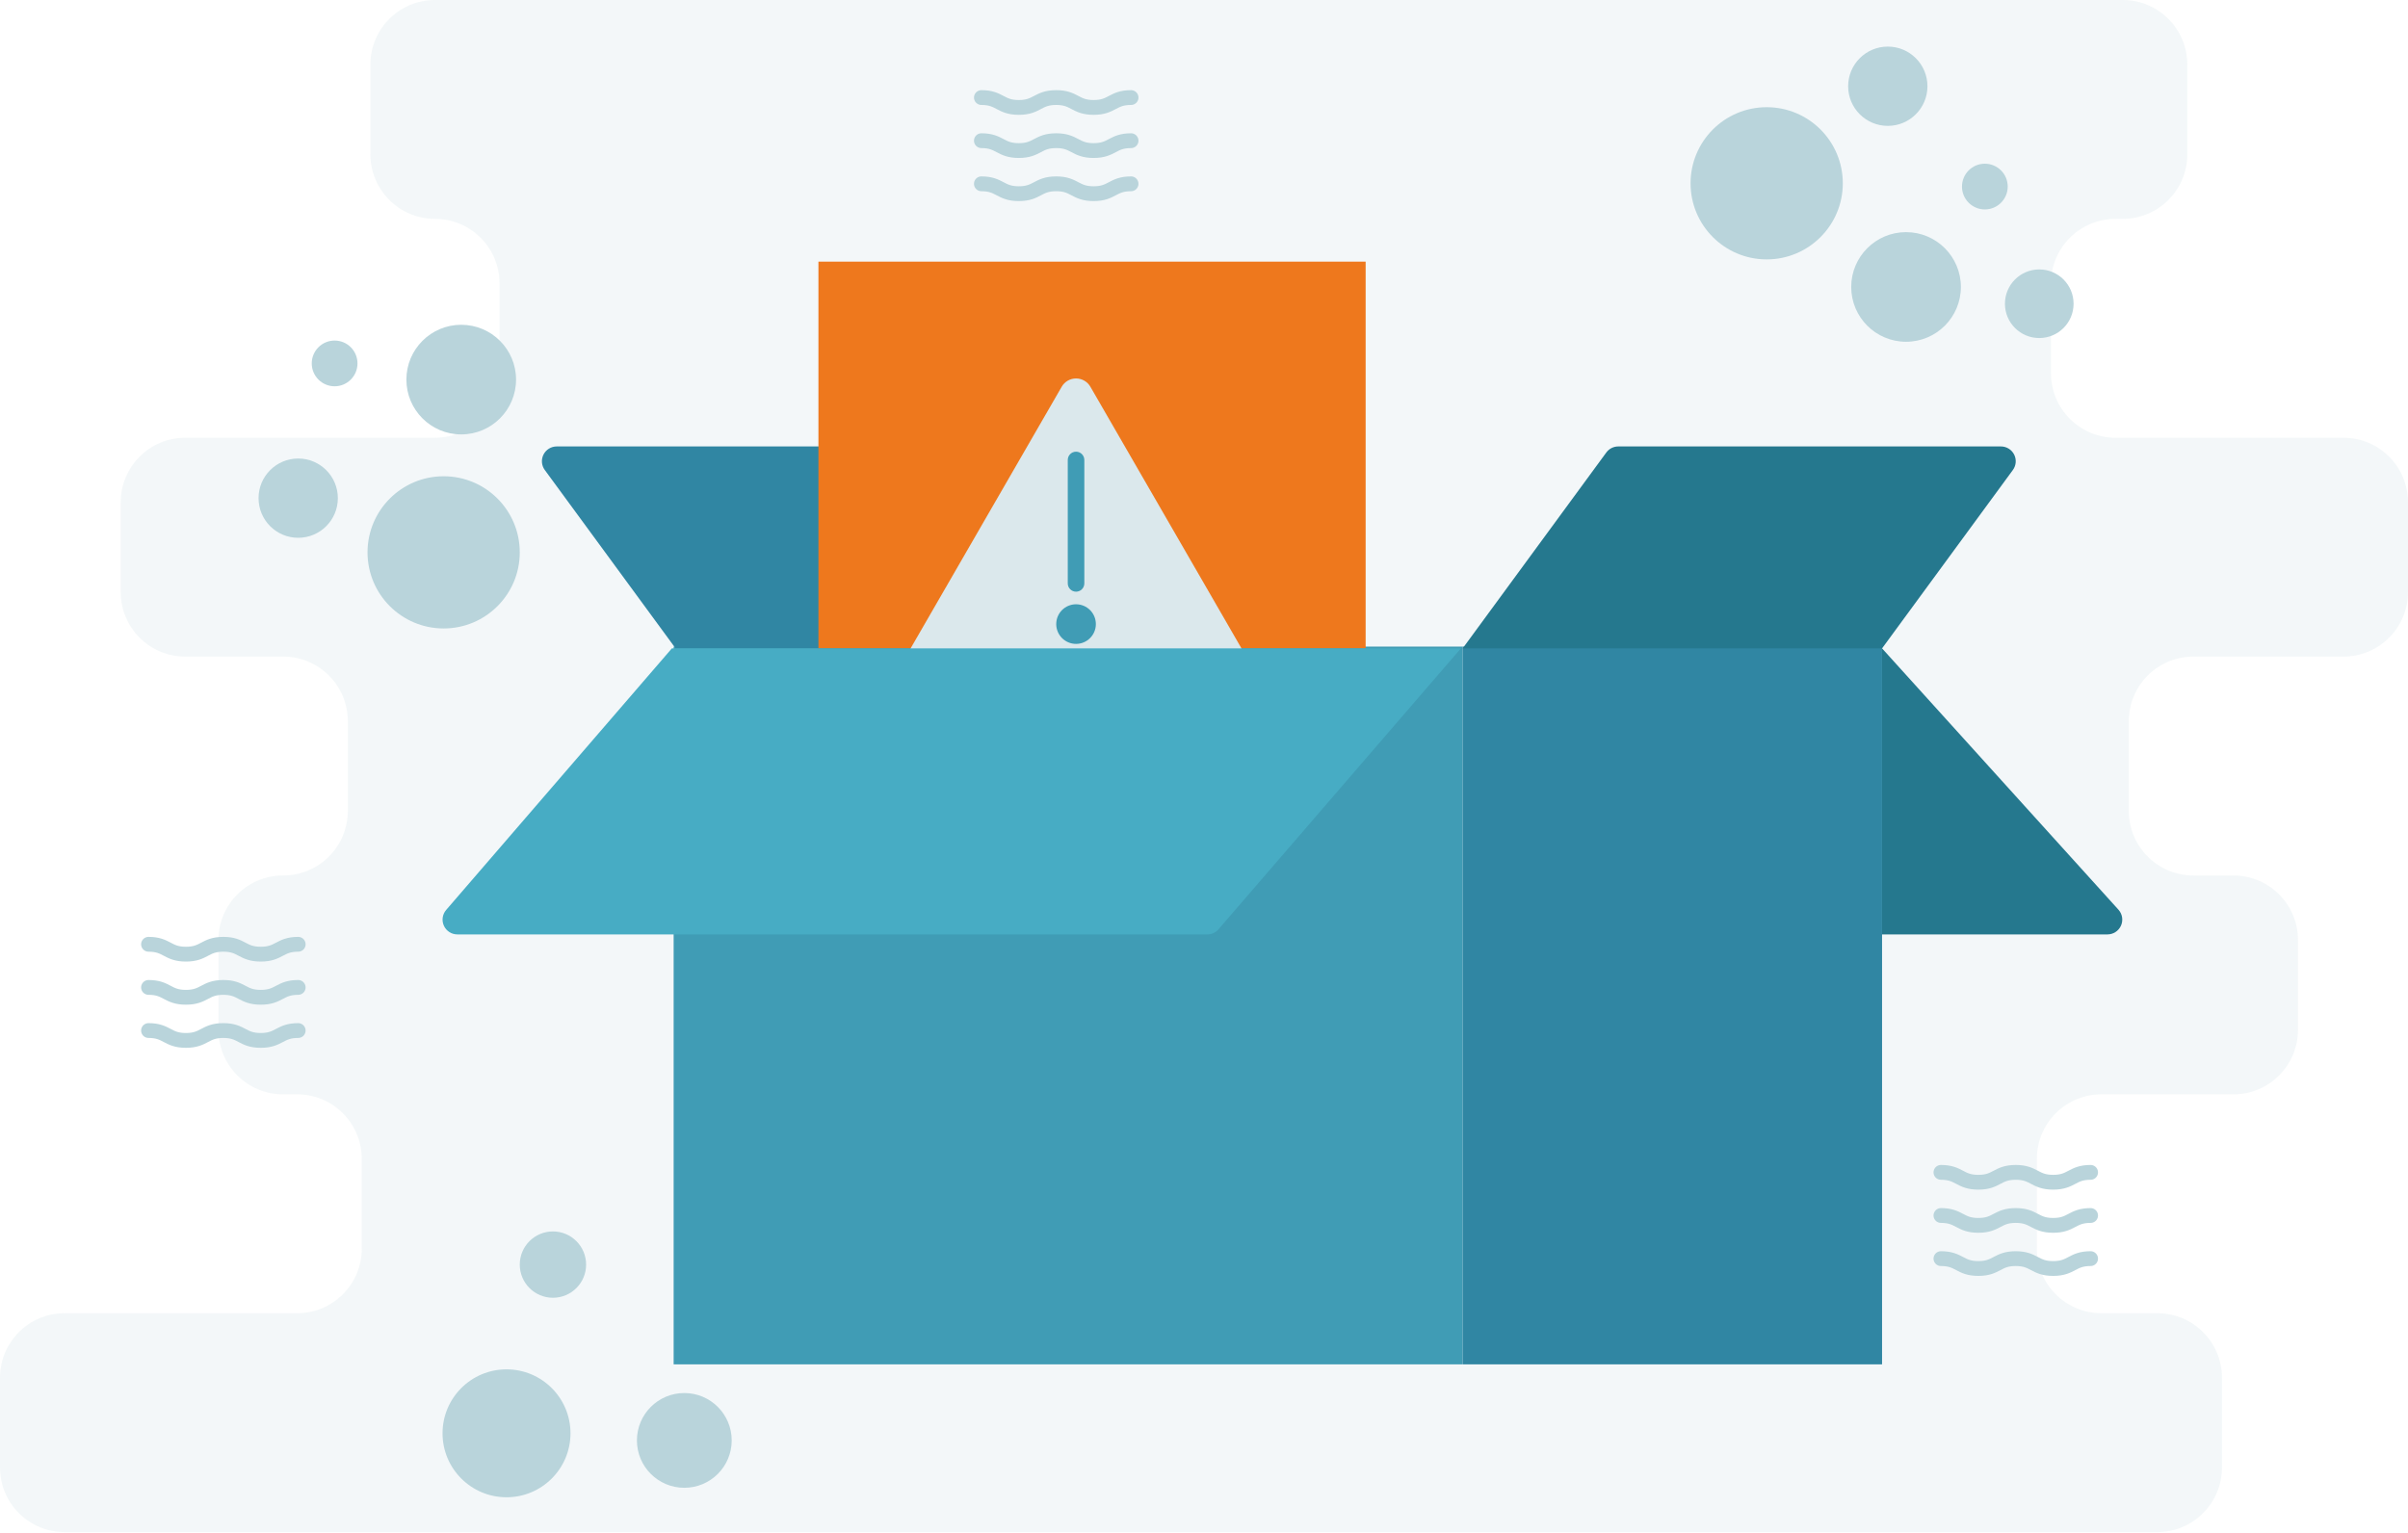
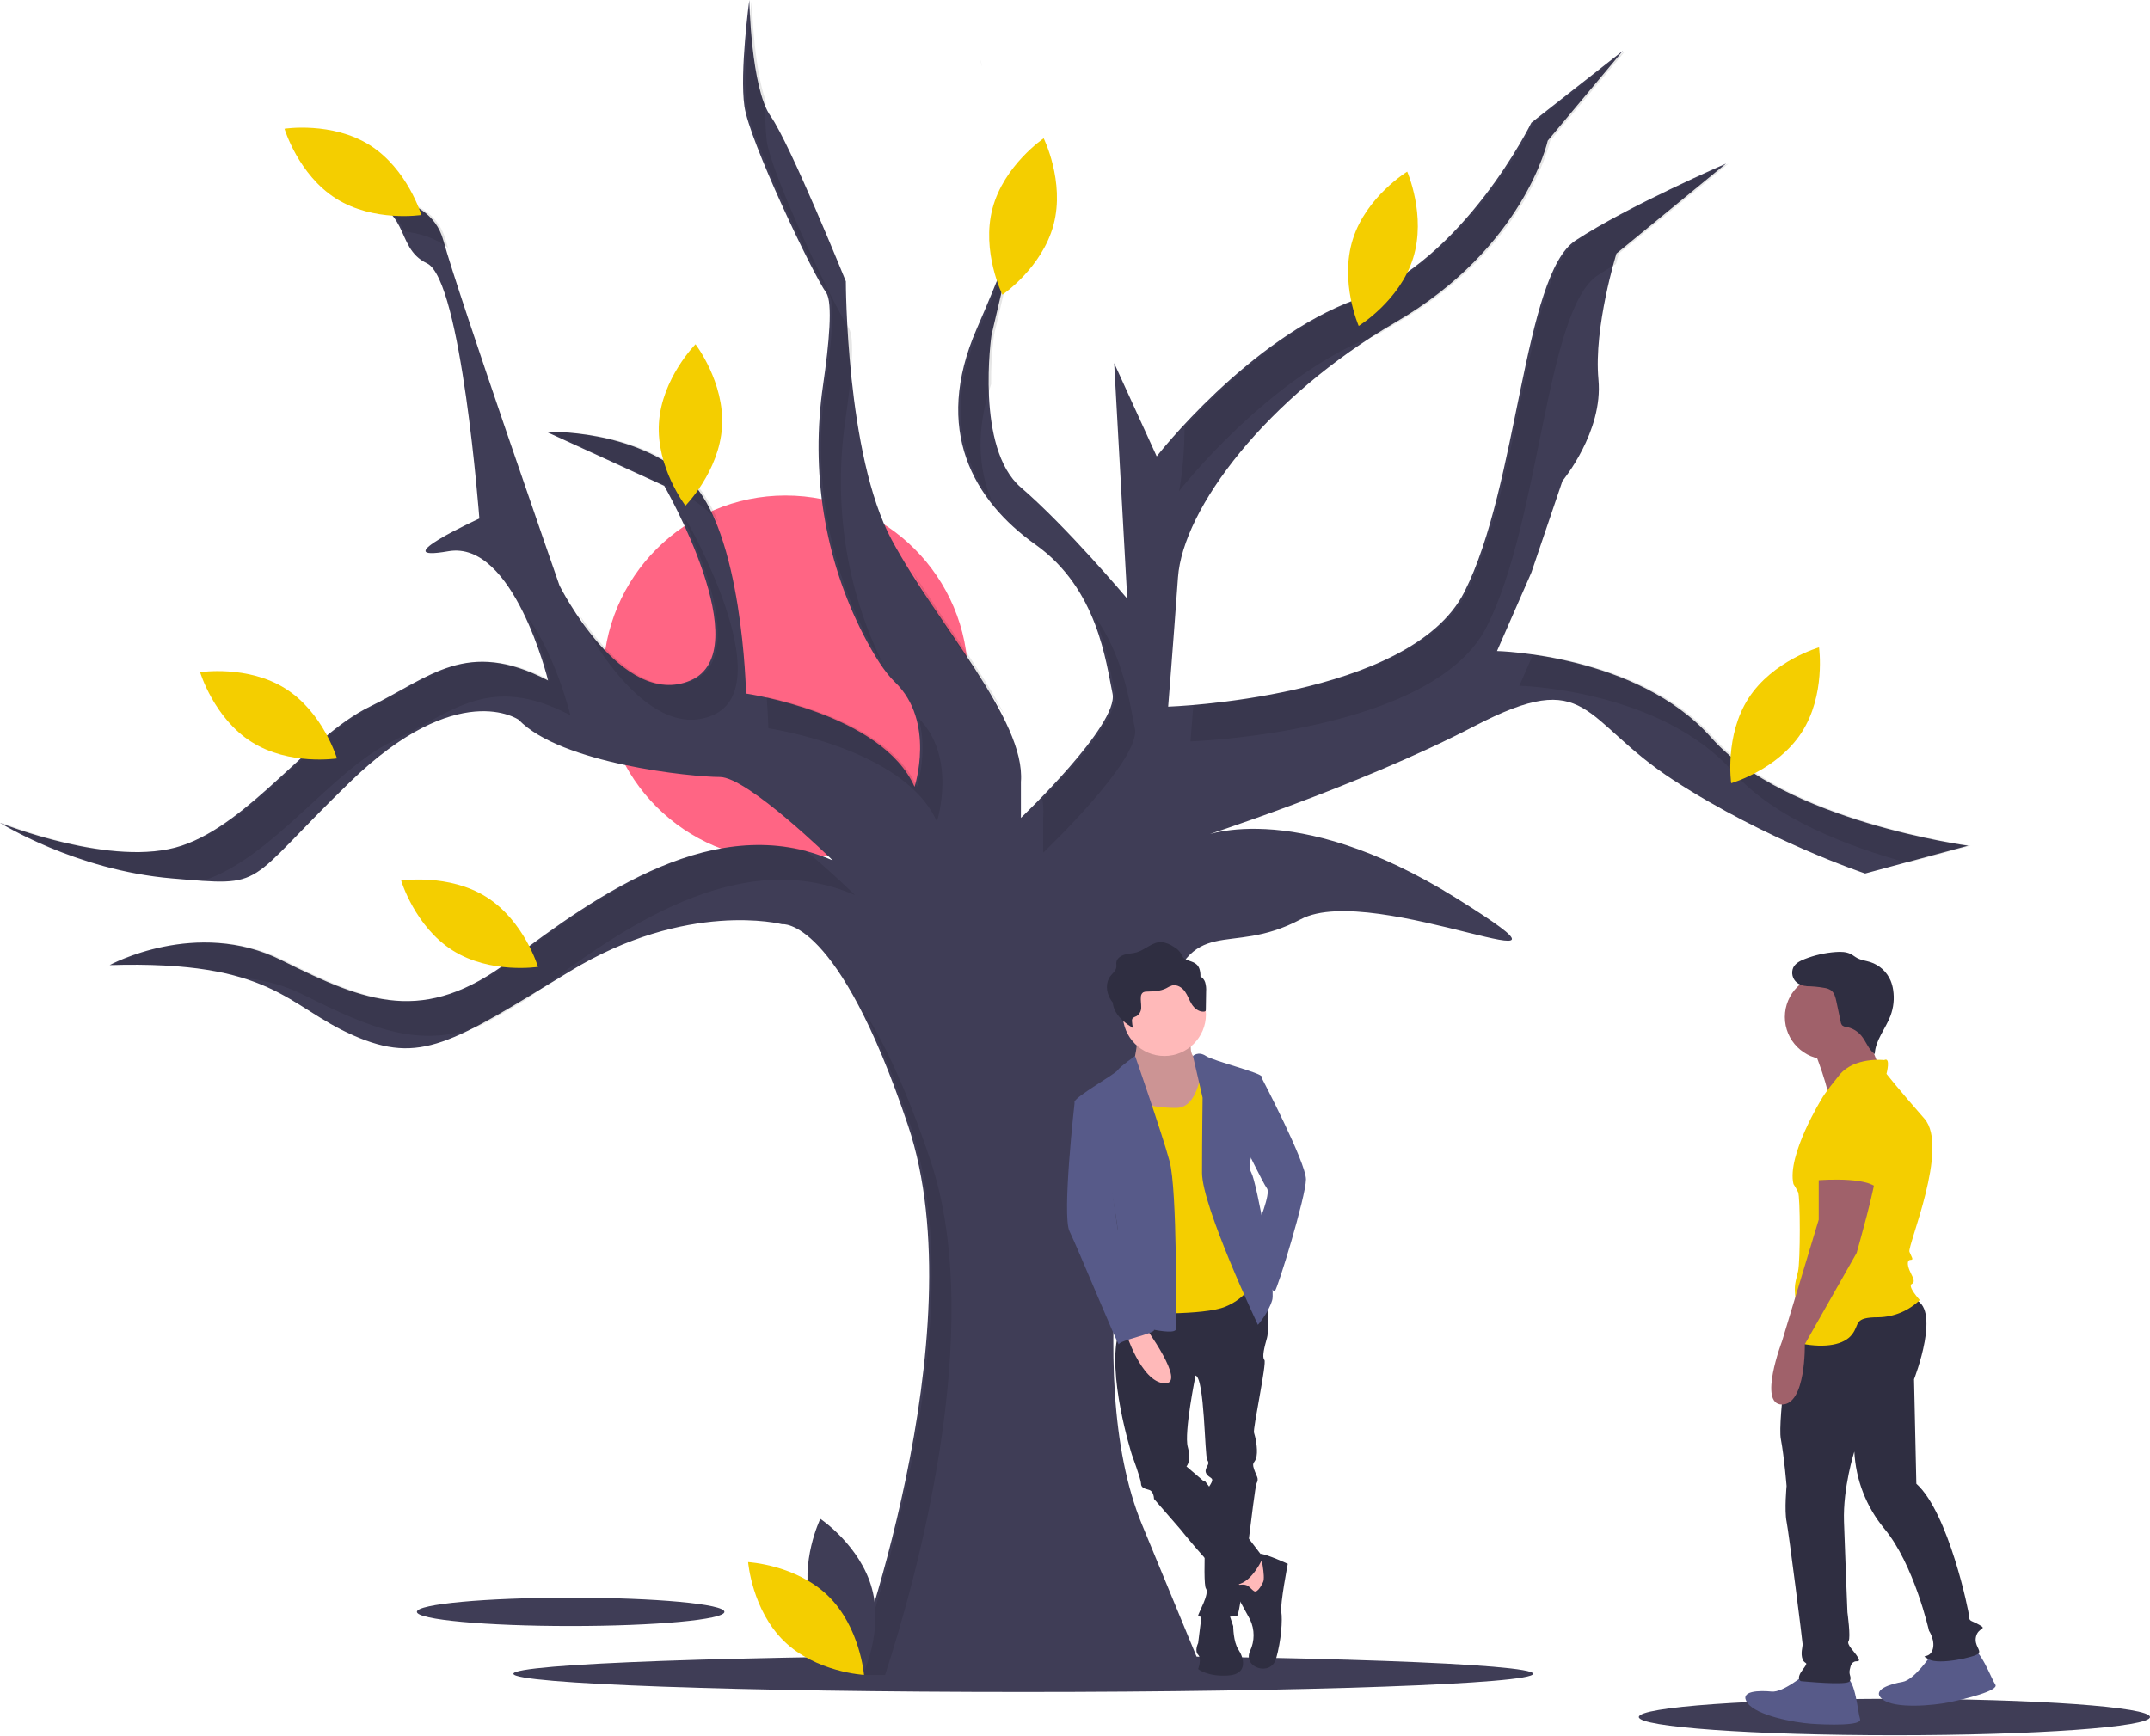
- <svg xmlns="http://www.w3.org/2000/svg" data-name="Layer 1" viewBox="0 0 487.808 310.451" version="1.1" id="svg50" width="487.808" height="310.451">
-   <defs id="defs54" />
-   <path fill="#dbe8ec" d="M 487.808,119.971 V 101.78 A 13.079,13.079 0 0 0 474.729,88.7 h -46.166 A 13.079,13.079 0 0 1 415.483,75.621 V 57.43 a 13.079,13.079 0 0 1 13.079,-13.079 h 1.458 A 13.079,13.079 0 0 0 443.1,31.271 V 13.079 A 13.079,13.079 0 0 0 430.02,0 H 88.113 A 13.079,13.079 0 0 0 75.034,13.079 v 18.191 a 13.079,13.079 0 0 0 13.079,13.079 v 0 a 13.079,13.079 0 0 1 13.079,13.079 V 75.621 A 13.079,13.079 0 0 1 88.113,88.7 H 37.534 A 13.079,13.079 0 0 0 24.454,101.78 v 18.191 a 13.079,13.079 0 0 0 13.079,13.079 h 19.847 a 13.079,13.079 0 0 1 13.079,13.079 v 18.191 a 13.079,13.079 0 0 1 -13.079,13.079 h -0.048 A 13.079,13.079 0 0 0 44.253,190.48 v 18.191 a 13.079,13.079 0 0 0 13.079,13.079 h 2.871 a 13.079,13.079 0 0 1 13.079,13.079 v 18.191 A 13.079,13.079 0 0 1 60.204,266.1 H 13.079 A 13.079,13.079 0 0 0 0,279.18 v 18.191 a 13.079,13.079 0 0 0 13.079,13.079 h 423.963 a 13.079,13.079 0 0 0 13.079,-13.079 v -18.191 a 13.079,13.079 0 0 0 -13.079,-13.079 h -11.341 a 13.079,13.079 0 0 1 -13.079,-13.079 v -18.191 a 13.079,13.079 0 0 1 13.079,-13.079 h 26.74 a 13.079,13.079 0 0 0 13.079,-13.079 V 190.48 A 13.079,13.079 0 0 0 452.442,177.4 h -8.112 A 13.079,13.079 0 0 1 431.251,164.321 v -18.191 a 13.079,13.079 0 0 1 13.079,-13.079 h 30.399 a 13.079,13.079 0 0 0 13.079,-13.079 z" id="path2" style="opacity:0.33" />
-   <rect width="159.84" height="145.44" x="136.465" y="131.022" fill="#409cb5" id="rect4" />
-   <rect width="84.96" height="145.44" x="296.305" y="131.022" fill="#3086a3" id="rect6" />
-   <path fill="#25788e" d="m 381.265,131.383 h -84.96 l 29.101,-39.694 a 3,3 0 0 1 2.419,-1.226 h 77.52 a 3,3 0 0 1 2.419,4.774 z" id="path8" />
-   <path fill="#3086a3" d="m 136.861,131.383 h 84.96 l -29.101,-39.694 a 3,3 0 0 0 -2.419,-1.226 H 112.78 a 3,3 0 0 0 -2.419,4.774 z" id="path10" />
-   <path fill="#25788e" d="m 429.197,184.383 -47.932,-53 v 0 57.96 h 45.66 a 3,3 0 0 0 2.271,-4.96 z" id="path12" />
-   <rect width="110.853" height="78.366" x="165.797" y="53.016" fill="#ee781d" id="rect14" />
-   <path fill="#dbe8ec" d="m 217.984,136.22 h -30.498 a 3.354,3.354 0 0 1 -2.905,-5.031 l 15.249,-26.412 15.249,-26.412 a 3.354,3.354 0 0 1 5.809,0 l 15.249,26.412 15.249,26.412 a 3.354,3.354 0 0 1 -2.905,5.031 z" id="path16" />
-   <rect width="3.356" height="28.368" x="216.306" y="91.526" fill="#409cb5" rx="1.678" id="rect18" />
-   <circle cx="-104.365" cy="229.384" r="4.014" fill="#409cb5" transform="rotate(-84.345)" id="circle20" />
-   <path fill="#47acc4" d="M 244.571,189.343 H 92.655 a 3,3 0 0 1 -2.272,-4.96 l 45.722,-53 h 159.84 l -49.102,56.92 a 3,3 0 0 1 -2.272,1.04 z" id="path22" />
-   <path fill="none" stroke="#b9d4db" stroke-linecap="round" stroke-miterlimit="10" stroke-width="3" d="m 393.191,237.56 c 3.79,0 3.79,2 7.579,2 3.788,0 3.788,-2 7.577,-2 3.791,0 3.791,2 7.582,2 3.791,0 3.791,-2 7.582,-2 m -30.321,8.739 c 3.79,0 3.79,2 7.579,2 3.788,0 3.788,-2 7.577,-2 3.791,0 3.791,2 7.582,2 3.791,0 3.791,-2 7.582,-2 m -30.321,8.739 c 3.79,0 3.79,2 7.579,2 3.788,0 3.788,-2 7.577,-2 3.791,0 3.791,2 7.582,2 3.791,0 3.791,-2 7.582,-2 M 30.088,191.343 c 3.79,0 3.79,2 7.579,2 3.788,0 3.788,-2 7.577,-2 3.791,0 3.791,2 7.582,2 3.791,0 3.791,-2 7.582,-2 m -30.321,8.739 c 3.79,0 3.79,2 7.579,2 3.788,0 3.788,-2 7.577,-2 3.791,0 3.791,2 7.582,2 3.791,0 3.791,-2 7.582,-2 m -30.321,8.739 c 3.79,0 3.79,2 7.579,2 3.788,0 3.788,-2 7.577,-2 3.791,0 3.791,2 7.582,2 3.791,0 3.791,-2 7.582,-2 M 198.809,19.768 c 3.79,0 3.79,2 7.579,2 3.788,0 3.788,-2 7.577,-2 3.791,0 3.791,2 7.582,2 3.791,0 3.791,-2 7.582,-2 m -30.321,8.739 c 3.79,0 3.79,2 7.579,2 3.788,0 3.788,-2 7.577,-2 3.791,0 3.791,2 7.582,2 3.791,0 3.791,-2 7.582,-2 m -30.321,8.739 c 3.79,0 3.79,2 7.579,2 3.788,0 3.788,-2 7.577,-2 3.791,0 3.791,2 7.582,2 3.791,0 3.791,-2 7.582,-2" id="path24" />
-   <circle cx="102.609" cy="290.435" r="12.96" fill="#b9d4db" id="circle26" />
-   <circle cx="112.013" cy="256.249" r="6.72" fill="#b9d4db" id="circle28" />
-   <circle cx="138.627" cy="291.875" r="9.6" fill="#b9d4db" id="circle30" />
-   <circle cx="89.873" cy="111.926" r="15.42" fill="#b9d4db" id="circle32" />
-   <circle cx="60.408" cy="100.943" r="8.032" fill="#b9d4db" id="circle34" />
-   <circle cx="67.786" cy="73.64" r="4.633" fill="#b9d4db" id="circle36" />
-   <circle cx="93.433" cy="76.918" r="11.107" fill="#b9d4db" id="circle38" />
-   <circle cx="357.892" cy="37.142" r="15.42" fill="#b9d4db" id="circle40" />
-   <circle cx="382.427" cy="17.474" r="8.032" fill="#b9d4db" id="circle42" />
-   <circle cx="413.109" cy="61.548" r="6.952" fill="#b9d4db" id="circle44" />
-   <circle cx="402.087" cy="37.805" r="4.633" fill="#b9d4db" id="circle46" />
-   <circle cx="386.124" cy="58.145" r="11.107" fill="#b9d4db" id="circle48" />
+ <svg xmlns="http://www.w3.org/2000/svg" data-name="Layer 1" width="1055.523" height="852.056" viewBox="0 0 1055.523 852.056">
+   <ellipse cx="502.363" cy="821.89" rx="250.304" ry="8.939" fill="#3f3d56" />
+   <circle cx="385.682" cy="332.888" r="89.563" fill="#ff6584" />
+   <ellipse cx="280.159" cy="791.481" rx="75.486" ry="6.958" fill="#3f3d56" />
+   <path d="M489.915,846.473s62.651-167.071,28.113-269.883-61.848-98.797-61.848-98.797-46.587-12.048-104.419,23.293-73.093,45.784-106.026,31.326-39.358-36.948-119.68-34.539c0,0,42.571-23.293,84.338-2.41s69.88,32.129,112.451,0S424.05,421.568,481.079,446.468c0,0-41.768-40.964-55.422-40.964s-77.913-6.426-98.797-28.113c0,0-29.719-20.884-82.732,30.523s-40.161,51.406-87.551,47.39S72.238,427.994,72.238,427.994s55.422,22.49,89.158,11.245,62.651-53.816,92.371-68.274,47.39-33.735,87.551-12.852c0,0-16.868-69.077-48.997-63.455s15.261-16.064,15.261-16.064-8.835-117.271-25.703-125.303-6.426-28.916-37.752-32.932c0,0,38.555-4.819,45.784,21.687s57.029,169.48,57.029,169.48,30.523,61.045,64.258,46.587-12.852-95.584-12.852-95.584L340.515,236.023s43.374-1.606,69.88,23.293,28.113,105.222,28.113,105.222,66.668,9.639,82.732,45.784c0,0,10.442-32.129-9.639-51.406-5.02-4.819-10.291-13.203-15.374-23.068-19.438-37.724-26.032-80.726-19.917-122.721,2.992-20.55,4.834-40.644,1.556-45.378-7.229-10.442-37.752-74.7-40.161-91.568s2.41-52.21,2.41-52.21.803,43.374,10.442,57.029,36.948,81.126,36.948,81.126,0,85.142,22.49,126.909,65.864,88.355,63.455,118.877v17.671s48.193-45.784,44.981-61.045-7.229-51.406-37.752-73.093S530.076,235.22,551.763,185.42s21.687-58.635,21.687-58.635l-14.458,61.848s-8.032,55.422,14.458,74.7,52.21,54.619,52.21,54.619l-6.426-115.664,20.884,45.784s44.981-57.832,97.993-77.109S824.056,84.214,824.056,84.214l44.981-35.342L832.088,93.049s-11.245,52.21-74.7,89.158S652.969,273.775,650.559,307.51,645.74,370.965,645.74,370.965s118.877-4.016,145.383-56.226,28.916-155.825,54.619-172.693,73.897-37.752,73.897-37.752l-53.816,44.177s-11.245,36.145-8.835,61.848S839.317,260.12,839.317,260.12l-15.261,44.981L807.188,343.655s69.077,1.606,105.222,42.571,126.106,53.013,126.106,53.013l-50.603,13.655S939.72,436.829,893.936,407.11s-40.964-56.226-97.993-26.506-134.942,54.619-134.942,54.619S705.982,414.339,787.107,464.942s-40.161-8.835-76.306,10.442-53.013-4.819-67.471,43.374-40.964,179.922-10.442,253.819l30.523,73.897Z" transform="translate(-72.23827 -23.97221)" fill="#3f3d56" />
+   <path d="M792.342,314.739c-21.535,42.417-104.038,53.024-134.23,55.51-.847,10.889-1.405,17.775-1.405,17.775S775.584,384.008,802.09,331.798s28.916-155.825,54.619-172.693c2.726-1.789,5.707-3.623,8.854-5.473.883-3.242,1.478-5.161,1.478-5.161l53.816-44.177s-48.193,20.884-73.897,37.751S818.848,262.53,792.342,314.739Z" transform="translate(-72.23827 -23.97221)" opacity="0.1" />
+   <path d="M653.826,233.593c-.175,19.776-2.742,31.538-2.742,31.538s44.962-57.807,97.96-77.097c3.132-1.982,6.31-3.933,9.562-5.826,63.455-36.948,74.7-89.158,74.7-89.158l36.948-44.177L825.274,84.214s-32.932,67.471-85.945,86.748C703.193,184.102,670.796,215.152,653.826,233.593Z" transform="translate(-72.23827 -23.97221)" opacity="0.1" />
+   <path d="M584.416,424.972v17.671s48.193-45.784,44.98-61.045c-2.457-11.671-5.399-35.552-20.292-55.844,6.713,15.335,8.757,30.293,10.544,38.785,2.304,10.944-21.825,37.581-35.663,51.778A36.63,36.63,0,0,1,584.416,424.972Z" transform="translate(-72.23827 -23.97221)" opacity="0.1" />
+   <path d="M519.769,303.705c.382.814.775,1.615,1.192,2.39,12.317,22.875,30.887,47.19,44.781,69.525C554.513,353.502,534.972,328.209,519.769,303.705Z" transform="translate(-72.23827 -23.97221)" opacity="0.1" />
+   <path d="M558.928,269.509c-6.477-15.871-7.544-34.755-.103-56.884a173.592,173.592,0,0,1,1.385-23.992l12.648-54.103c-2.332,7.802-7.667,22.854-19.877,50.89C537.525,220.913,543.293,248.648,558.928,269.509Z" transform="translate(-72.23827 -23.97221)" opacity="0.1" />
+   <path d="M913.629,386.226c-25.067-28.409-65.966-37.887-88.686-41.029l-6.789,15.517s69.077,1.607,105.222,42.571c20.044,22.717,56.633,36.537,85.257,44.346l31.101-8.392S949.774,427.191,913.629,386.226Z" transform="translate(-72.23827 -23.97221)" opacity="0.1" />
+   <path d="M422.165,375.172c33.735-14.458-12.851-95.584-12.851-95.584l-1.274-.584c11.614,24.505,28.459,68.788,4.378,79.109-22.533,9.657-43.63-14.369-55.158-31.391.419,1.204.648,1.863.648,1.863S388.43,389.63,422.165,375.172Z" transform="translate(-72.23827 -23.97221)" opacity="0.1" />
+   <path d="M532.207,427.382s10.165-31.334-8.931-50.68c4.683,16.666-.817,33.62-.817,33.62-12.427-27.961-55.128-40.057-73.832-44.103.725,9.309.848,15.378.848,15.378S516.142,391.237,532.207,427.382Z" transform="translate(-72.23827 -23.97221)" opacity="0.1" />
+   <path d="M572.858,134.53c1.81-6.056,1.811-7.745,1.811-7.745Z" transform="translate(-72.23827 -23.97221)" opacity="0.1" />
+   <path d="M171.875,456.452c.162-.052.326-.1.487-.153,33.735-11.245,62.652-53.816,92.371-68.274s47.39-33.735,87.551-12.852c0,0-7.026-28.76-20.641-47.654a187.391,187.391,0,0,1,10.893,30.595c-40.161-20.884-57.832-1.606-87.551,12.852-29.719,14.458-58.635,57.029-92.371,68.274s-89.158-11.245-89.158-11.245,36.948,23.294,84.339,27.31C163.216,455.763,167.842,456.168,171.875,456.452Z" transform="translate(-72.23827 -23.97221)" opacity="0.1" />
+   <path d="M506.749,846.473c14.717-45.116,50.111-169.874,22.245-252.824-12.034-35.823-23.189-58.666-32.618-73.239,7.052,13.795,14.762,32.043,22.87,56.18C553.785,679.403,491.133,846.473,491.133,846.473Z" transform="translate(-72.23827 -23.97221)" opacity="0.1" />
+   <path d="M193.068,504.335a81.993,81.993,0,0,1,28.292,8.189c32.987,16.493,57.462,26.953,87.263,14.805,6.789-3.586,14.382-8.024,23.139-13.308.683-.498,1.359-.976,2.049-1.497,42.571-32.129,101.206-73.897,158.235-48.997,0,0-11.526-11.301-24.446-22.032-52.271-12.823-104.618,24.596-143.537,53.969-42.571,32.129-70.684,20.884-112.451,0s-84.338,2.41-84.338,2.41C158.307,496.943,178.305,499.731,193.068,504.335Z" transform="translate(-72.23827 -23.97221)" opacity="0.1" />
+   <path d="M274.597,145.494a21.012,21.012,0,0,0,3.303,4.223A23.705,23.705,0,0,0,274.597,145.494Z" transform="translate(-72.23827 -23.97221)" opacity="0.1" />
+   <path d="M421.362,276.376a39.108,39.108,0,0,1,3.482,3.754c-3.519-8.458-7.864-15.772-13.23-20.814-26.506-24.9-69.88-23.294-69.88-23.294l54.396,24.931A77.68,77.68,0,0,1,421.362,276.376Z" transform="translate(-72.23827 -23.97221)" opacity="0.1" />
+   <path d="M479.085,167.749c3.278,4.735,1.436,24.828-1.556,45.378-6.115,41.995.479,84.997,19.917,122.721a142.934,142.934,0,0,0,8.559,14.692c-18.509-37.151-24.715-79.234-18.728-120.354,2.992-20.55,4.834-40.644,1.556-45.378-7.229-10.442-37.751-74.7-40.161-91.568a116.894,116.894,0,0,1-.503-19.709c-6.239-17.703-6.835-49.559-6.835-49.559s-4.819,35.342-2.41,52.21S471.856,157.307,479.085,167.749Z" transform="translate(-72.23827 -23.97221)" opacity="0.1" />
+   <path d="M554.439,56.707a22.985,22.985,0,0,0-1.458-4.621S553.599,53.819,554.439,56.707Z" transform="translate(-72.23827 -23.97221)" opacity="0.1" />
+   <path d="M270.737,137.602c7.079.867,15.222,3.039,21.433,8.076-.405-1.37-.759-2.599-1.04-3.631-7.229-26.506-45.784-21.687-45.784-21.687C262.77,122.593,267.27,130.045,270.737,137.602Z" transform="translate(-72.23827 -23.97221)" opacity="0.1" />
+   <path d="M470.376,812.154c5.727,21.17,25.343,34.282,25.343,34.282s10.331-21.212,4.604-42.383-25.343-34.282-25.343-34.282S464.649,790.984,470.376,812.154Z" transform="translate(-72.23827 -23.97221)" fill="#3f3d56" />
+   <path d="M478.791,807.604c15.715,15.298,17.634,38.814,17.634,38.814s-23.559-1.286-39.274-16.584-17.634-38.814-17.634-38.814S463.076,792.306,478.791,807.604Z" transform="translate(-72.23827 -23.97221)" fill="#f4ce00" />
+   <path d="M426.705,233.613C425.339,255.501,408.75,272.279,408.75,272.279s-14.374-18.71-13.008-40.599,17.955-38.667,17.955-38.667S428.071,211.724,426.705,233.613Z" transform="translate(-72.23827 -23.97221)" fill="#f4ce00" />
+   <path d="M253.779,95.237c18.552,11.696,25.319,34.3,25.319,34.3s-23.312,3.64-41.864-8.056-25.319-34.3-25.319-34.3S235.227,83.541,253.779,95.237Z" transform="translate(-72.23827 -23.97221)" fill="#f4ce00" />
+   <path d="M212.35,362.09C230.902,373.787,237.668,396.39,237.668,396.39s-23.312,3.64-41.864-8.056-25.319-34.3-25.319-34.3S193.798,350.394,212.35,362.09Z" transform="translate(-72.23827 -23.97221)" fill="#f4ce00" />
+   <path d="M311.049,464.445c18.552,11.696,25.319,34.3,25.319,34.3s-23.312,3.64-41.864-8.056-25.319-34.3-25.319-34.3S292.497,452.749,311.049,464.445Z" transform="translate(-72.23827 -23.97221)" fill="#f4ce00" />
+   <path d="M589.502,134.249c-5.595,21.206-25.129,34.439-25.129,34.439s-10.463-21.148-4.868-42.353,25.129-34.439,25.129-34.439S595.097,113.043,589.502,134.249Z" transform="translate(-72.23827 -23.97221)" fill="#f4ce00" />
+   <path d="M765.986,150.783c-6.576,20.922-26.704,33.232-26.704,33.232s-9.467-21.612-2.892-42.534,26.704-33.232,26.704-33.232S772.562,129.861,765.986,150.783Z" transform="translate(-72.23827 -23.97221)" fill="#f4ce00" />
+   <path d="M956.737,383.637c-11.912,18.414-34.592,24.917-34.592,24.917s-3.368-23.353,8.543-41.767,34.592-24.917,34.592-24.917S968.648,365.222,956.737,383.637Z" transform="translate(-72.23827 -23.97221)" fill="#f4ce00" />
+   <path d="M657.273,534.211s-1.913,7.015,1.913,9.567,5.102,14.669,5.102,14.669L656.636,579.493l-20.409,3.827-7.653-14.669V546.967s2.551-10.842,1.913-14.031S657.273,534.211,657.273,534.211Z" transform="translate(-72.23827 -23.97221)" fill="#ffb9b9" />
+   <path d="M657.273,534.211s-1.913,7.015,1.913,9.567,5.102,14.669,5.102,14.669L656.636,579.493l-20.409,3.827-7.653-14.669V546.967s2.551-10.842,1.913-14.031S657.273,534.211,657.273,534.211Z" transform="translate(-72.23827 -23.97221)" opacity="0.2" />
+   <path d="M677.682,654.75l16.582,3.189s1.276,18.495,0,22.96-2.551,9.567-1.276,10.842-5.74,33.802-5.102,35.715,1.913,7.653,1.276,11.48-2.551,2.551-1.276,6.378,2.551,4.464,1.276,7.015-7.653,64.415-9.567,65.053-19.133,1.276-19.133,0,5.74-10.842,3.827-13.393.638-45.92.638-47.833,3.827-5.102,1.913-6.378-3.189-2.551-2.551-4.464,1.913-2.551.638-4.464-1.276-40.18-5.74-41.455c0,0-5.74,28.062-3.827,35.077s-.638,9.567-.638,9.567l8.929,7.653-12.118,22.96L638.778,759.982s0-3.827-2.551-4.464-3.827-1.276-3.827-3.189-4.464-14.031-4.464-14.031-12.755-40.18-6.378-60.588,8.835-19.733,8.835-19.733Z" transform="translate(-72.23827 -23.97221)" fill="#2f2e41" />
+   <polygon points="615.648 762.797 622.664 770.45 620.113 791.496 614.373 791.496 605.444 771.725 615.648 762.797" fill="#ffb9b9" />
+   <path d="M692.351,800.8s-2.551,5.74-4.464,4.464-2.548-3.189-5.419-3.189-5.423.638-4.785,1.913,8.291,15.307,8.291,15.307a18.028,18.028,0,0,1,0,15.307c-3.827,8.291,10.204,12.755,12.755,3.827s3.189-19.133,2.551-22.96,3.189-23.598,3.189-23.598-10.303-4.75-13.443-4.926C691.026,786.945,693.626,798.249,692.351,800.8Z" transform="translate(-72.23827 -23.97221)" fill="#2f2e41" />
+   <path d="M675.131,814.831l2.551,7.653s0,7.653,2.551,11.48,5.102,12.118-5.102,12.755-14.669-3.189-14.669-3.189,1.913-5.102,0-7.015,0-5.74,0-5.74l1.913-15.307Z" transform="translate(-72.23827 -23.97221)" fill="#2f2e41" />
+   <path d="M657.911,751.054h5.74l28.7,37.629s-5.102,12.118-12.755,13.393c0,0-1.276-.638-7.015-4.464s-21.046-22.96-21.046-22.96L649.62,763.809Z" transform="translate(-72.23827 -23.97221)" fill="#2f2e41" />
+   <circle cx="571.642" cy="498.121" r="20.409" fill="#ffb9b9" />
+   <path d="M668.753,548.242l-6.378-2.551s-.638,22.322-12.755,22.322-24.873-3.189-24.873-9.567-10.204,11.48-10.204,11.48,9.567,63.777,8.929,64.415,7.015,34.44,7.015,34.44,32.526,1.276,43.368-3.189,14.031-12.755,14.031-12.755l-4.464-56.124-8.929-43.368Z" transform="translate(-72.23827 -23.97221)" fill="#f4ce00" />
+   <path d="M657.915,542.502s2.547-2.551,6.374,0,27.424,8.291,27.424,10.204v24.235s.638,3.827-1.276,6.378-6.378,12.118-3.827,16.582,12.118,56.124,10.204,62.502-7.015,12.118-7.015,12.118-27.424-58.037-27.424-74.619.266-36.925.266-36.925Z" transform="translate(-72.23827 -23.97221)" fill="#575a89" />
+   <path d="M685.973,553.344h5.74s21.684,41.455,21.684,49.746-14.031,54.211-15.307,54.848-5.102-7.015-5.102-7.015l-3.189-25.511s6.378-15.307,4.464-17.858-11.48-22.322-11.48-22.322Z" transform="translate(-72.23827 -23.97221)" fill="#575a89" />
+   <path d="M629.517,542.502s-7.321,5.102-8.596,7.015-20.409,12.755-21.046,15.307,14.669,24.235,14.669,24.235,6.378,35.715,6.378,38.266,2.551,45.92,2.551,45.92,26.149,7.653,26.149,3.189.638-68.242-3.189-82.273S629.517,542.502,629.517,542.502Z" transform="translate(-72.23827 -23.97221)" fill="#575a89" />
+   <path d="M633.676,674.521s21.684,29.337,10.204,28.7-19.133-25.511-19.133-25.511Z" transform="translate(-72.23827 -23.97221)" fill="#ffb9b9" />
+   <path d="M607.527,562.911l-7.653,1.913s-6.378,56.124-2.551,63.777,24.235,57.399,24.235,55.486,17.953-5.324,17.268-7.126-4.512-9.456-5.788-12.007-3.189-5.74-2.551-8.929-7.015-16.838-7.015-16.838-1.913-8.035-2.551-11.862-6.378-45.92-6.378-45.92Z" transform="translate(-72.23827 -23.97221)" fill="#575a89" />
+   <path d="M663.891,506.295a5.071,5.071,0,0,0-2.309-2.837,10.867,10.867,0,0,0-.488-3.744c-1.27-3.535-4.28-3.332-7.119-4.895-1.232-.678-1.156-1.277-1.797-2.391a9.154,9.154,0,0,0-3.633-3.489,13.511,13.511,0,0,0-5.9-2.356c-4.529-.291-8.001,3.719-12.33,5.006-1.908.567-3.958.591-5.876,1.127s-3.832,1.817-4.118,3.68c-.132.861.101,1.743-.033,2.604-.266,1.71-1.86,2.907-2.927,4.314-2.359,3.11-2.089,7.504-.203,10.887a15.221,15.221,0,0,0,1.361,2.004,11.795,11.795,0,0,0,1.436,4.578c1.887,3.384,5.133,5.912,8.525,8.013a17.896,17.896,0,0,1-.503-3.417,2.23,2.23,0,0,1,.154-1.132c.378-.743,1.376-.941,2.137-1.348a4.982,4.982,0,0,0,2.24-4.414c.046-1.706-.338-3.414-.149-5.111a2.73,2.73,0,0,1,1.016-2.054,3.685,3.685,0,0,1,1.915-.43c3.229-.124,6.603-.18,9.452-1.617a14.363,14.363,0,0,1,2.942-1.401c2.421-.594,4.895,1.003,6.29,2.957s2.091,4.28,3.378,6.3,3.511,3.82,6,3.58a1.024,1.024,0,0,0,.743-.311.998.998,0,0,0,.137-.596l.139-8.954A12.775,12.775,0,0,0,663.891,506.295Z" transform="translate(-72.23827 -23.97221)" fill="#2f2e41" />
+   <ellipse cx="930.046" cy="843.116" rx="125.477" ry="8.939" fill="#3f3d56" />
+   <path d="M958.366,846.137s-10.712,9.021-16.35,8.457-16.35-.564-11.84,5.638,23.116,9.585,31.009,10.149,25.371,1.128,24.244-2.255-2.255-19.169-6.766-20.297S958.366,846.137,958.366,846.137Z" transform="translate(-72.23827 -23.97221)" fill="#575a89" />
+   <path d="M1019.848,837.28s-7.894,11.568-13.476,12.54-15.9,3.851-9.889,8.613,24.842,3.019,32.596,1.441,24.741-5.733,22.746-8.688-7.324-17.858-11.972-17.732S1019.848,837.28,1019.848,837.28Z" transform="translate(-72.23827 -23.97221)" fill="#575a89" />
+   <path d="M952.09,671.841s-7.256,49.694-5.565,58.715,2.819,23.116,2.819,23.116-1.128,11.84,0,17.478,7.893,59.2,7.893,60.327-1.128,4.51,0,7.329,3.383.564,0,5.074-1.128,5.638-.564,5.638,22.552,2.255,23.68,0-.564-2.819,0-5.638,1.128-3.383,2.255-3.947,3.383.564,1.691-2.255-5.638-6.202-4.51-7.893-.564-14.095-.564-14.095-1.128-27.626-1.691-44.541,5.074-34.392,5.074-34.392a64.508,64.508,0,0,0,14.659,37.775c14.659,17.478,21.988,50.179,21.988,50.179s3.383,5.074,1.691,9.585-6.766,1.691-1.691,4.51,22.552-1.128,24.244-2.819-2.255-3.947-1.128-8.457,5.638-3.383,1.691-5.638-5.074-1.691-5.074-3.947-10.149-51.306-25.935-65.401l-1.128-51.306s14.095-36.084-.564-39.466S952.09,671.841,952.09,671.841Z" transform="translate(-72.23827 -23.97221)" fill="#2f2e41" />
+   <path d="M962.312,538.299s9.585,23.68,7.329,27.063,27.626-11.276,27.626-11.276-9.585-23.68-9.585-26.499S962.312,538.299,962.312,538.299Z" transform="translate(-72.23827 -23.97221)" fill="#a0616a" />
+   <circle cx="897.121" cy="499.386" r="20.861" fill="#a0616a" />
+   <path d="M997.268,544.501s-14.659-1.691-21.988,7.329-8.457,11.276-8.457,11.276-17.478,28.19-14.095,42.285a40.783,40.783,0,0,1,2.255,3.947c1.128,2.255,1.128,33.828,0,38.903s-2.255,6.766-1.128,14.095-9.021,19.169,2.819,21.425,20.861.564,24.807-4.51.564-8.457,12.968-8.457a29.835,29.835,0,0,0,20.297-8.457s-6.202-6.766-3.947-7.893,0-3.947-1.128-6.766-1.128-5.074.564-5.074.564-1.128-.564-3.947,19.733-51.306,7.329-65.401-18.606-21.988-18.606-21.988S1000.651,542.81,997.268,544.501Z" transform="translate(-72.23827 -23.97221)" fill="#f4ce00" />
+   <path d="M965.131,598.062V622.87l-18.042,59.763s-11.84,31.009,0,31.009S958.295,684.045,958.295,684.045l25.442-44.825s10.149-35.52,9.021-38.339S965.131,598.062,965.131,598.062Z" transform="translate(-72.23827 -23.97221)" fill="#a0616a" />
+   <path d="M974.716,561.415s-16.914,6.766-12.404,24.807,0,17.478,0,17.478,23.116-2.255,30.446,2.819l1.691-6.766S1001.215,560.851,974.716,561.415Z" transform="translate(-72.23827 -23.97221)" fill="#f4ce00" />
+   <path d="M962.237,507.698a8.323,8.323,0,0,1-7.818-1.217,6.298,6.298,0,0,1-1.777-7.435c1.08-2.119,3.389-3.281,5.603-4.148A52.075,52.075,0,0,1,973.505,491.452c2.494-.177,5.114-.149,7.339.99,1.101.564,2.058,1.377,3.148,1.961,2.006,1.074,4.339,1.313,6.507,2.004a16.286,16.286,0,0,1,9.953,9.149,19.624,19.624,0,0,1,1.226,4.541,25.296,25.296,0,0,1-1.316,12.663c-2.403,6.399-7.444,11.993-7.728,18.823-3.085-2.238-4.229-6.278-6.702-9.179a12.486,12.486,0,0,0-7.126-4.133,3.969,3.969,0,0,1-2.124-.775,3.42,3.42,0,0,1-.776-1.81l-2.111-9.967c-.43-2.028-.973-4.24-2.64-5.473a7.988,7.988,0,0,0-3.441-1.212,53.973,53.973,0,0,0-8.814-.804" transform="translate(-72.23827 -23.97221)" fill="#2f2e41" />
</svg>
